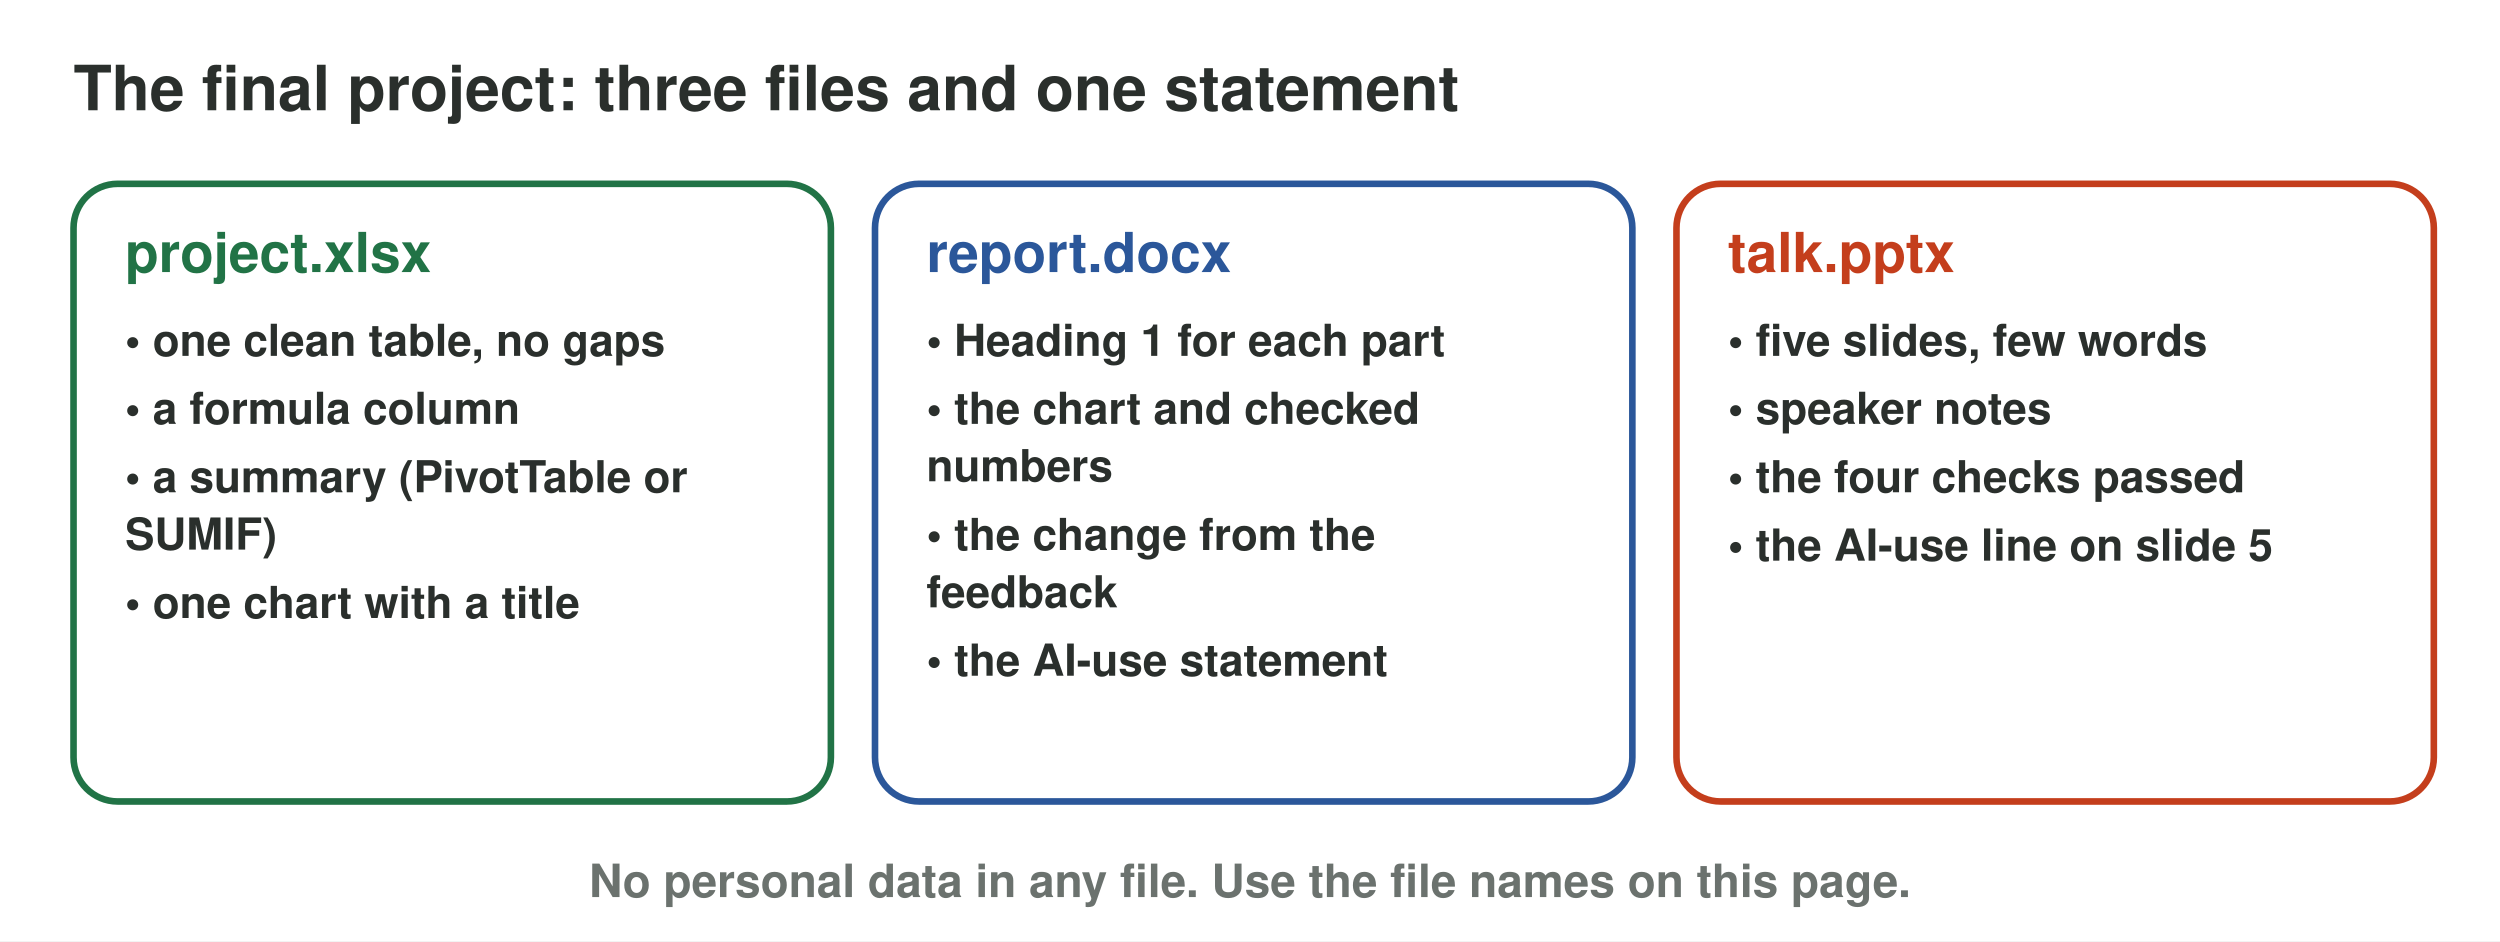
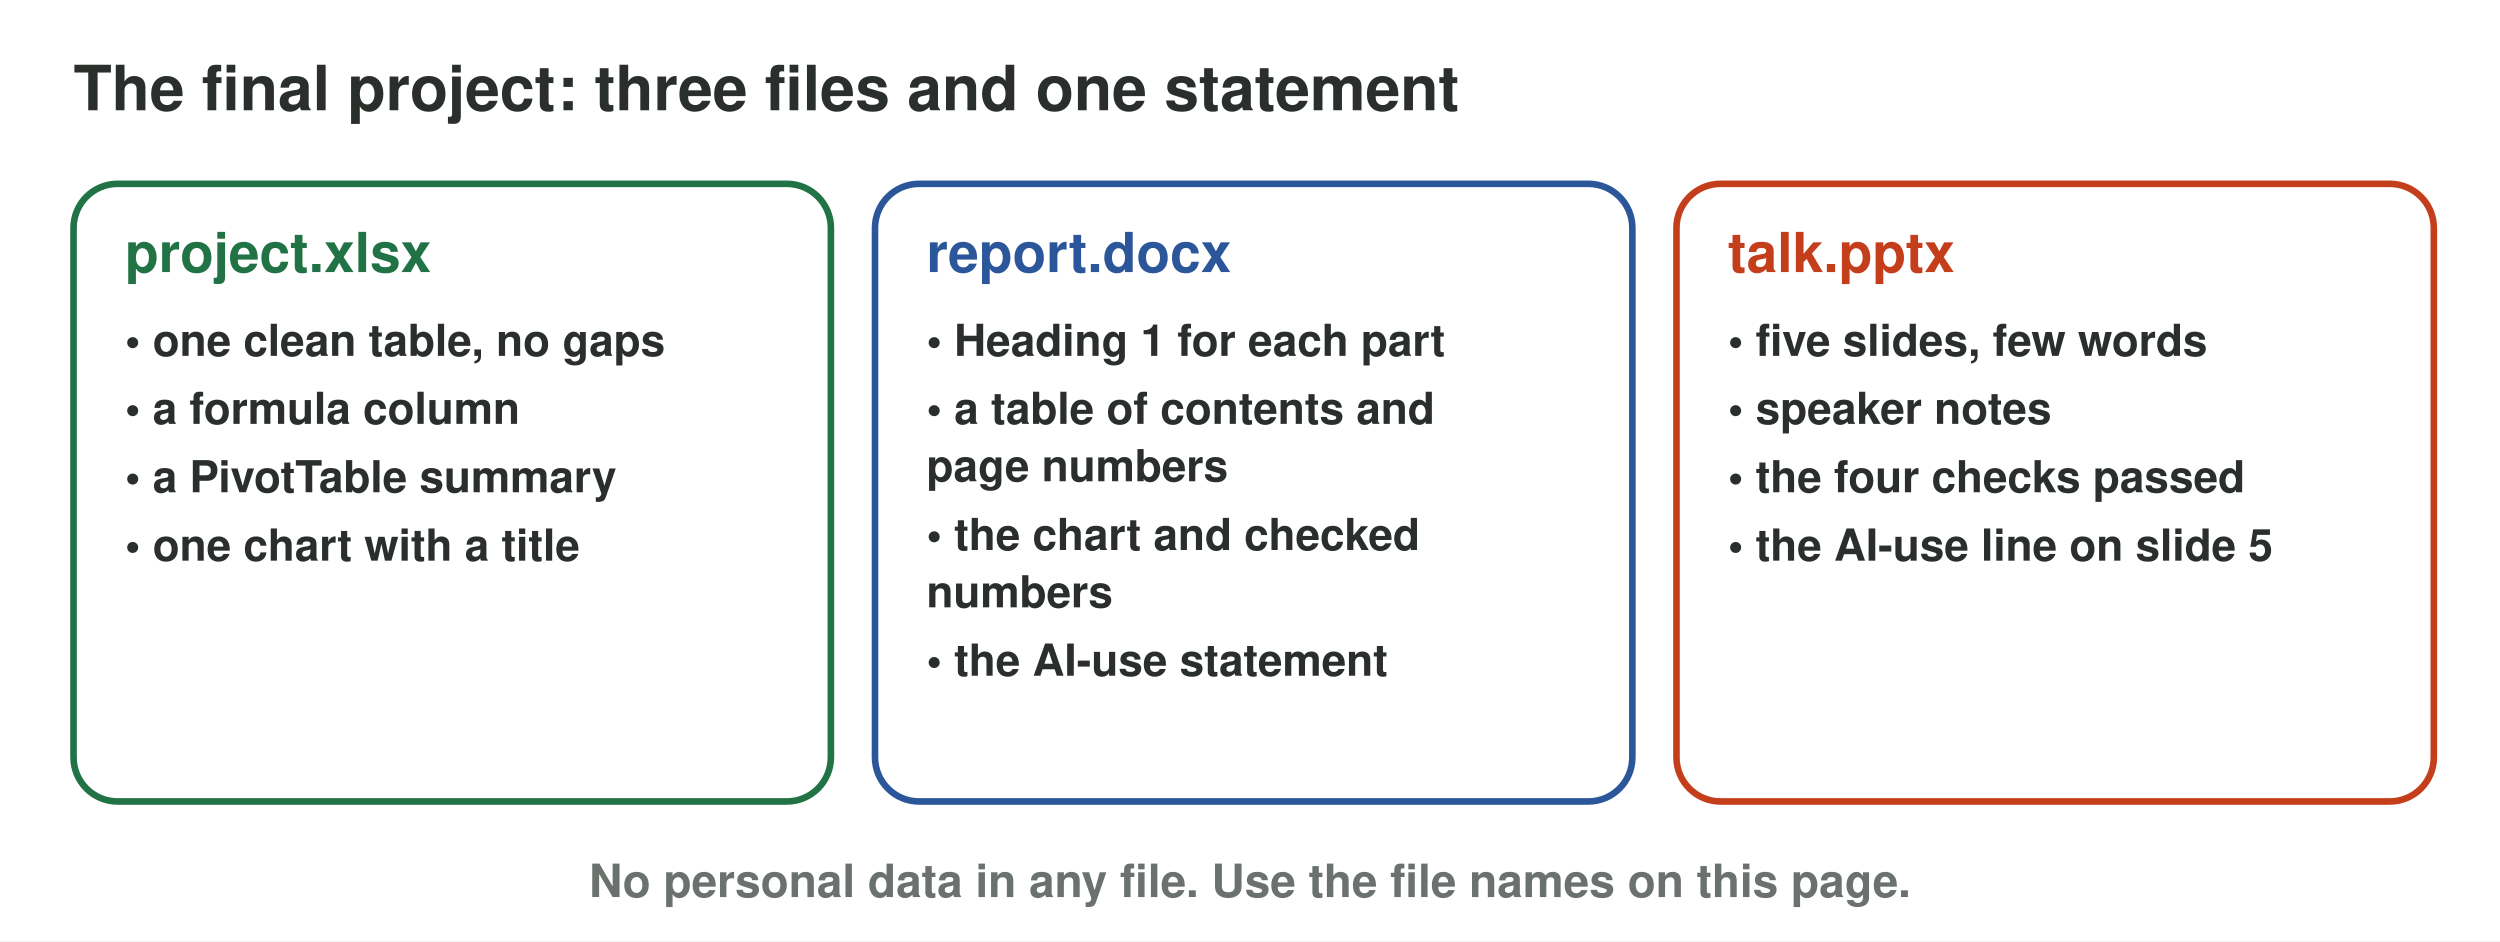
<svg xmlns="http://www.w3.org/2000/svg" width="680" height="256" viewBox="0 0 680 256" font-family="Helvetica, Arial, sans-serif" font-weight="600">
  <rect width="680" height="256" fill="#ffffff" />
  <text x="20" y="30" font-size="17" fill="#2a2f2c" text-anchor="start" font-weight="800" xml:space="preserve">The final project: three files and one statement</text>
  <rect x="20" y="50" width="206" height="168" rx="12" fill="#ffffff" stroke="#217346" stroke-width="1.8" />
  <text x="34" y="74" font-size="15" fill="#217346" text-anchor="start" font-weight="800" xml:space="preserve">project.xlsx</text>
  <text x="34" y="96.8" font-size="12" fill="#2a2f2c" text-anchor="start" font-weight="600" xml:space="preserve">• one clean table, no gaps</text>
  <text x="34" y="115.3" font-size="12" fill="#2a2f2c" text-anchor="start" font-weight="600" xml:space="preserve">• a formula column</text>
-   <text x="34" y="133.9" font-size="12" fill="#2a2f2c" text-anchor="start" font-weight="600" xml:space="preserve">• a summary (PivotTable or</text>
-   <text x="34" y="149.5" font-size="12" fill="#2a2f2c" text-anchor="start" font-weight="600" xml:space="preserve">SUMIF)</text>
-   <text x="34" y="168.1" font-size="12" fill="#2a2f2c" text-anchor="start" font-weight="600" xml:space="preserve">• one chart with a title</text>
+   <text x="34" y="133.9" font-size="12" fill="#2a2f2c" text-anchor="start" font-weight="600" xml:space="preserve">• a PivotTable summary</text>
+   <text x="34" y="152.5" font-size="12" fill="#2a2f2c" text-anchor="start" font-weight="600" xml:space="preserve">• one chart with a title</text>
  <rect x="238" y="50" width="206" height="168" rx="12" fill="#ffffff" stroke="#2b579a" stroke-width="1.8" />
  <text x="252" y="74" font-size="15" fill="#2b579a" text-anchor="start" font-weight="800" xml:space="preserve">report.docx</text>
  <text x="252" y="96.8" font-size="12" fill="#2a2f2c" text-anchor="start" font-weight="600" xml:space="preserve">• Heading 1 for each part</text>
-   <text x="252" y="115.3" font-size="12" fill="#2a2f2c" text-anchor="start" font-weight="600" xml:space="preserve">• the chart and checked</text>
-   <text x="252" y="130.9" font-size="12" fill="#2a2f2c" text-anchor="start" font-weight="600" xml:space="preserve">numbers</text>
-   <text x="252" y="149.6" font-size="12" fill="#2a2f2c" text-anchor="start" font-weight="600" xml:space="preserve">• the change from the</text>
-   <text x="252" y="165.2" font-size="12" fill="#2a2f2c" text-anchor="start" font-weight="600" xml:space="preserve">feedback</text>
+   <text x="252" y="115.3" font-size="12" fill="#2a2f2c" text-anchor="start" font-weight="600" xml:space="preserve">• a table of contents and</text>
+   <text x="252" y="130.9" font-size="12" fill="#2a2f2c" text-anchor="start" font-weight="600" xml:space="preserve">page numbers</text>
+   <text x="252" y="149.6" font-size="12" fill="#2a2f2c" text-anchor="start" font-weight="600" xml:space="preserve">• the chart and checked</text>
+   <text x="252" y="165.2" font-size="12" fill="#2a2f2c" text-anchor="start" font-weight="600" xml:space="preserve">numbers</text>
  <text x="252" y="183.8" font-size="12" fill="#2a2f2c" text-anchor="start" font-weight="600" xml:space="preserve">• the AI-use statement</text>
  <rect x="456" y="50" width="206" height="168" rx="12" fill="#ffffff" stroke="#c43e1c" stroke-width="1.8" />
  <text x="470" y="74" font-size="15" fill="#c43e1c" text-anchor="start" font-weight="800" xml:space="preserve">talk.pptx</text>
  <text x="470" y="96.8" font-size="12" fill="#2a2f2c" text-anchor="start" font-weight="600" xml:space="preserve">• five slides, few words</text>
  <text x="470" y="115.3" font-size="12" fill="#2a2f2c" text-anchor="start" font-weight="600" xml:space="preserve">• speaker notes</text>
  <text x="470" y="133.9" font-size="12" fill="#2a2f2c" text-anchor="start" font-weight="600" xml:space="preserve">• the four checks passed</text>
  <text x="470" y="152.5" font-size="12" fill="#2a2f2c" text-anchor="start" font-weight="600" xml:space="preserve">• the AI-use line on slide 5</text>
  <text x="340" y="244" font-size="12.5" fill="#6b726e" text-anchor="middle" font-weight="700" xml:space="preserve">No personal data in any file. Use the file names on this page.</text>
</svg>
